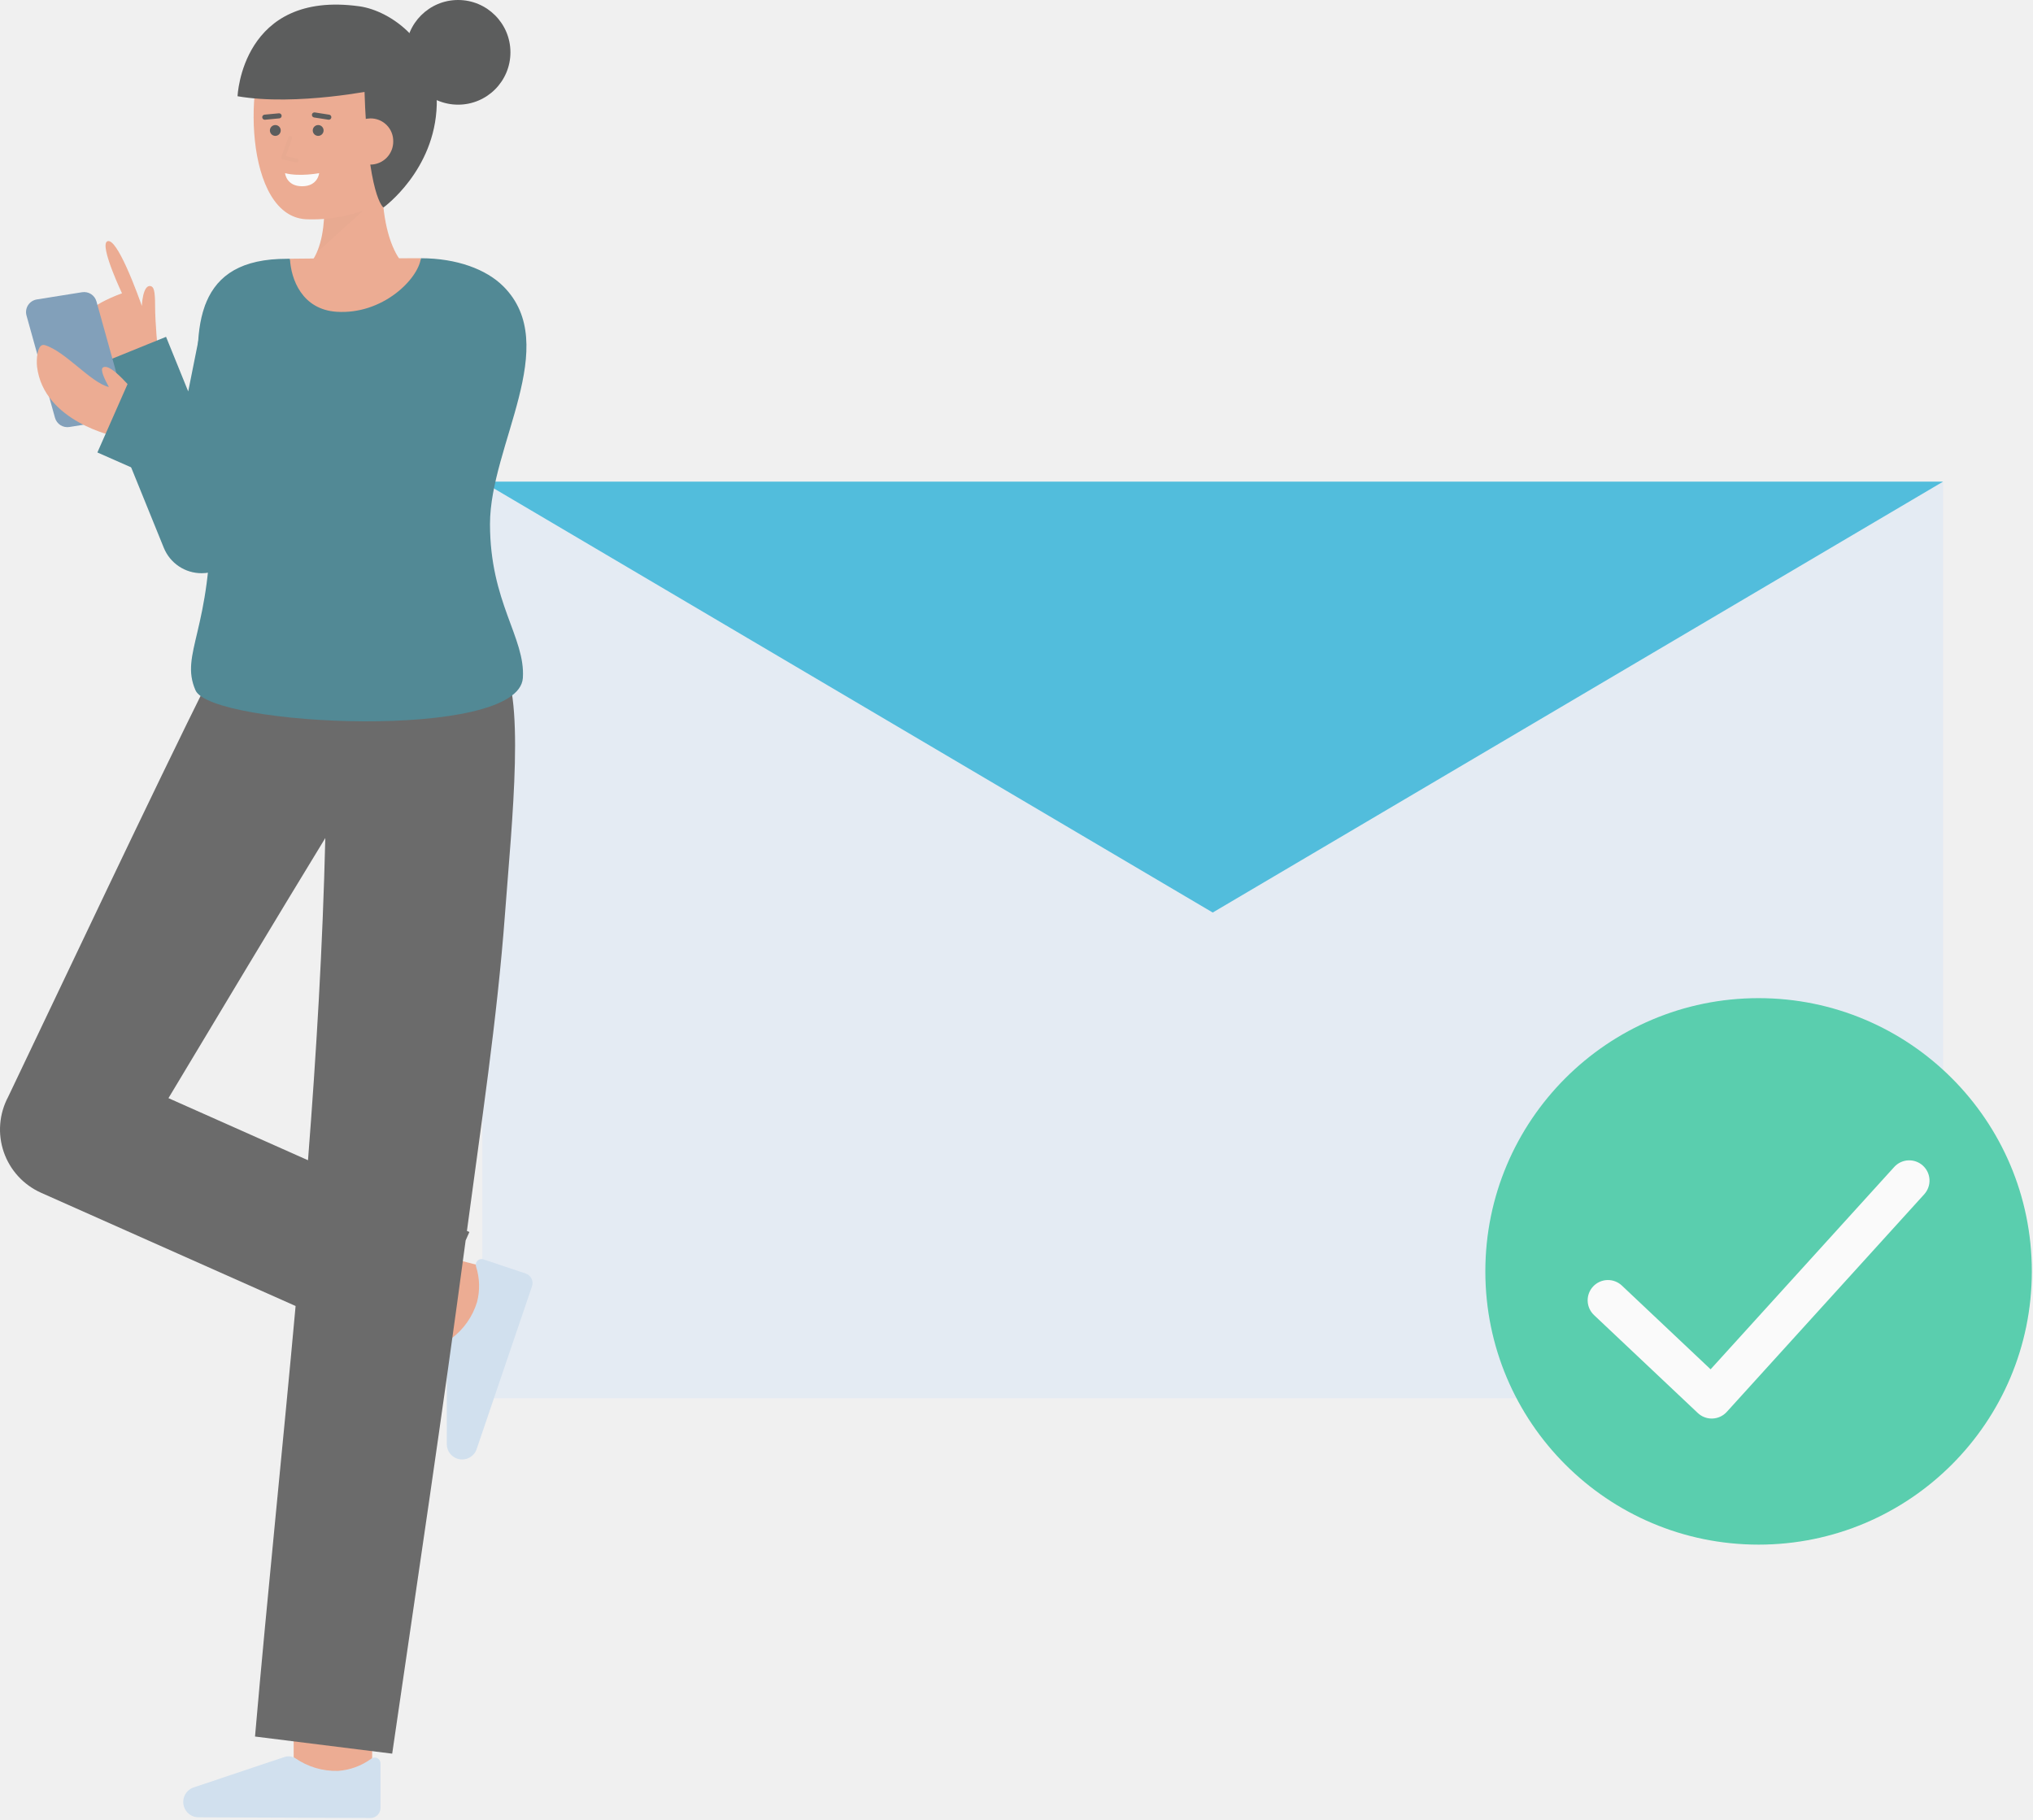
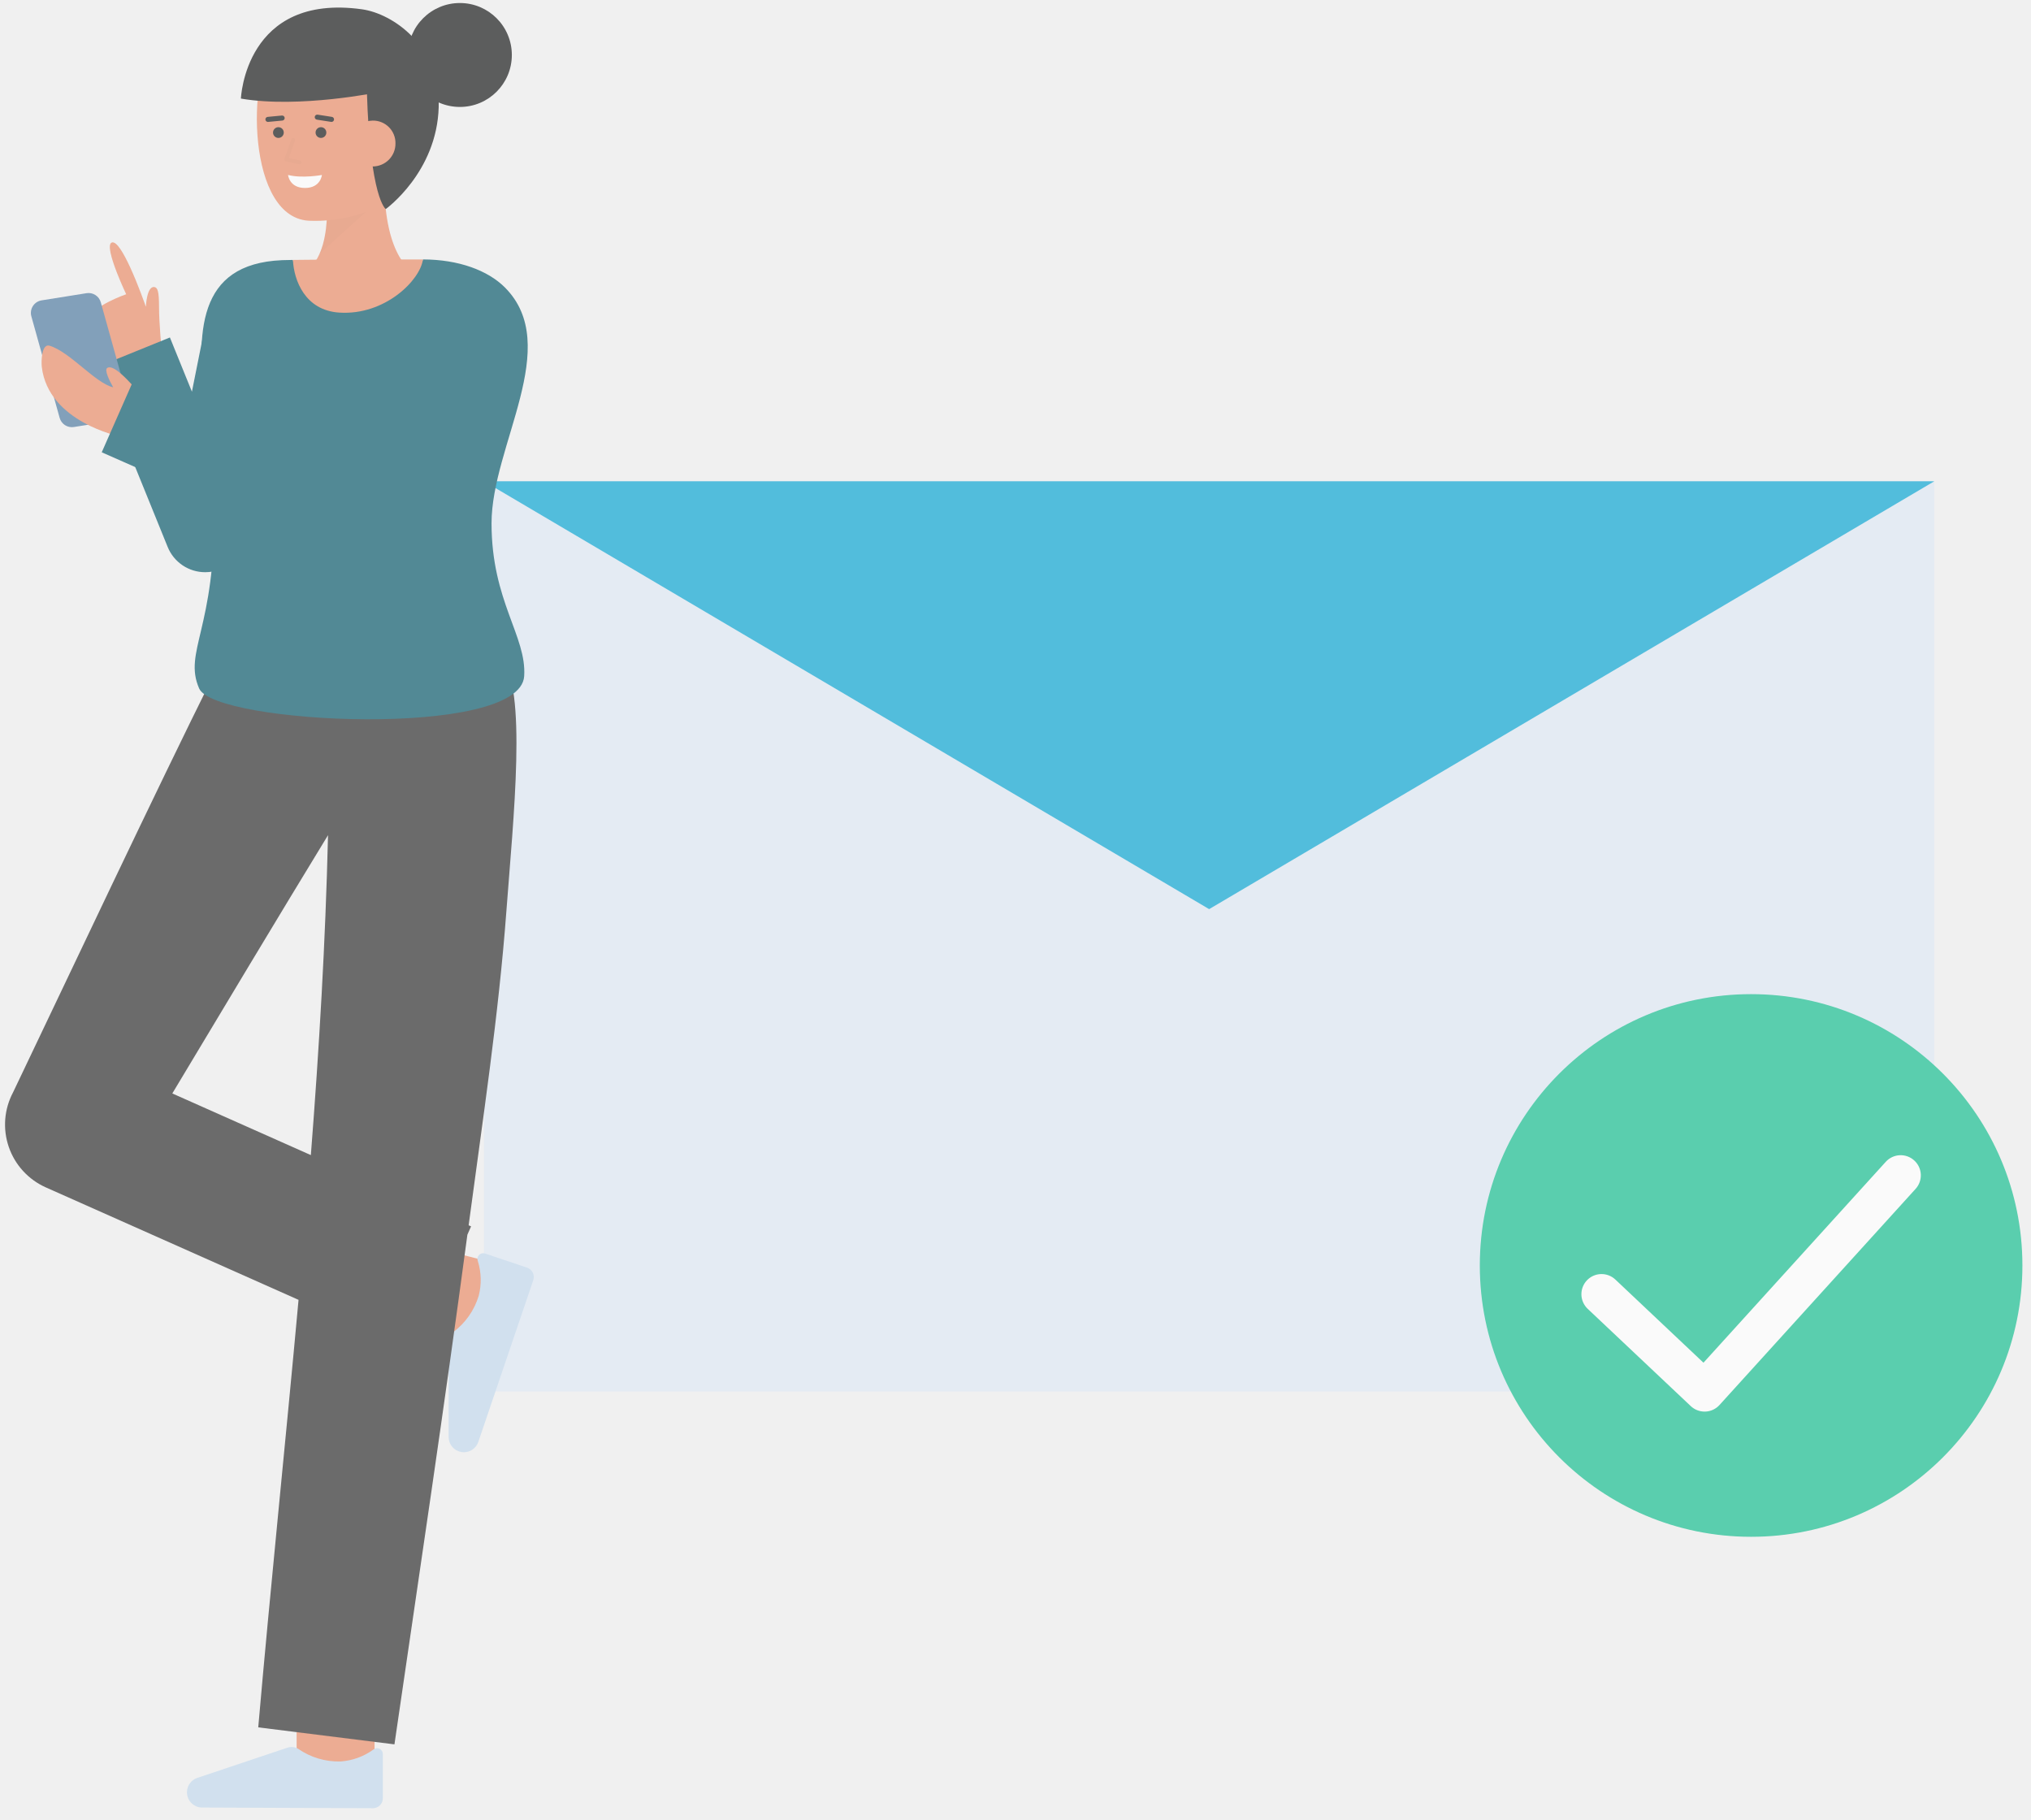
- <svg xmlns="http://www.w3.org/2000/svg" width="162" height="145" viewBox="0 0 162 145" fill="none">
+ <svg xmlns="http://www.w3.org/2000/svg" width="163" height="146" viewBox="0 0 163 146" fill="none">
  <g opacity="0.66">
-     <path d="M154.834 38.378H38.439V111.417H154.834V38.378Z" fill="#DEE8F5" />
-     <path d="M38.439 38.378L96.636 72.713L154.834 38.378H38.439Z" fill="#00A2D1" />
-     <path d="M140.133 123.08C152.158 123.08 161.906 113.332 161.906 101.308C161.906 89.283 152.158 79.535 140.133 79.535C128.108 79.535 118.36 89.283 118.36 101.308C118.36 113.332 128.108 123.08 140.133 123.08Z" fill="#0CBC8B" />
-     <path d="M136.4 113.034C135.987 113.034 135.59 112.876 135.29 112.593L127.02 104.789C126.708 104.495 126.526 104.089 126.513 103.66C126.501 103.232 126.659 102.816 126.953 102.504C127.248 102.192 127.654 102.01 128.083 101.997C128.511 101.985 128.927 102.143 129.239 102.437L136.31 109.11L150.94 92.989C151.228 92.671 151.63 92.481 152.059 92.46C152.487 92.44 152.906 92.59 153.223 92.878C153.541 93.166 153.731 93.569 153.752 93.997C153.773 94.425 153.622 94.844 153.334 95.162L137.597 112.504C137.452 112.663 137.278 112.792 137.083 112.882C136.888 112.973 136.677 113.024 136.462 113.033C136.441 113.033 136.421 113.034 136.4 113.034Z" fill="white" />
-     <path d="M8.983 29.8C8.983 29.8 6.754 26.259 6.845 25.3C6.936 24.341 9.722 23.371 9.722 23.371C9.722 23.371 9.319 22.523 8.96 21.592C8.546 20.518 8.189 19.334 8.578 19.216C8.953 19.102 9.522 20.077 10.043 21.211C10.712 22.666 11.303 24.381 11.303 24.381C11.303 24.381 11.365 22.687 11.991 22.795C12.249 22.839 12.358 23.145 12.358 24.359C12.358 25.743 12.575 27.9 12.575 27.9L8.983 29.8Z" fill="#E98862" />
-     <path d="M16.06 45.675C15.414 45.675 14.783 45.483 14.248 45.122C13.712 44.761 13.296 44.249 13.053 43.651L7.218 29.28L13.232 26.839L14.998 31.19L16.385 24.259L22.751 25.533L19.244 43.066C19.108 43.751 18.754 44.373 18.235 44.84C17.717 45.307 17.061 45.595 16.367 45.661C16.264 45.671 16.162 45.675 16.06 45.675Z" fill="#005365" />
-     <path d="M5.526 34.025L9.135 33.449C9.277 33.426 9.412 33.374 9.533 33.295C9.653 33.217 9.755 33.114 9.833 32.993C9.91 32.872 9.961 32.736 9.983 32.594C10.004 32.452 9.996 32.307 9.957 32.169L7.686 24.019C7.619 23.777 7.465 23.569 7.255 23.434C7.044 23.299 6.79 23.246 6.543 23.285L2.934 23.861C2.792 23.884 2.656 23.936 2.536 24.015C2.416 24.093 2.314 24.196 2.236 24.317C2.159 24.438 2.107 24.574 2.086 24.716C2.064 24.858 2.073 25.003 2.112 25.141L4.382 33.291C4.45 33.532 4.603 33.741 4.814 33.876C5.025 34.011 5.279 34.064 5.526 34.025Z" fill="#49769E" />
-     <path d="M38.226 107.299C32.814 105.932 32.281 105.728 32.106 105.661L34.343 99.823C34.325 99.816 34.302 99.807 34.274 99.798C34.714 99.943 37.463 100.658 39.757 101.238L38.226 107.299Z" fill="#E98862" />
-     <path d="M37.983 115.465C37.929 115.624 37.842 115.771 37.729 115.895C37.615 116.019 37.478 116.119 37.324 116.187C37.171 116.256 37.005 116.292 36.837 116.294C36.669 116.295 36.502 116.262 36.347 116.197C36.133 116.105 35.949 115.955 35.817 115.763C35.685 115.571 35.611 115.345 35.603 115.112L35.607 107.437C35.608 107.289 35.64 107.142 35.703 107.007C35.765 106.873 35.856 106.753 35.969 106.657C36.946 105.929 37.663 104.908 38.015 103.742C38.253 102.822 38.227 101.853 37.941 100.947C37.91 100.866 37.903 100.777 37.921 100.691C37.938 100.606 37.98 100.527 38.04 100.464C38.101 100.401 38.178 100.357 38.263 100.336C38.348 100.315 38.437 100.319 38.52 100.348L41.894 101.479C41.993 101.512 42.085 101.565 42.164 101.634C42.243 101.703 42.308 101.787 42.354 101.881C42.401 101.975 42.428 102.077 42.435 102.182C42.442 102.287 42.428 102.392 42.395 102.491L37.983 115.465Z" fill="#C1D8ED" />
-     <path d="M23.41 142.262C23.41 142.262 23.39 135.788 23.39 135.214H29.642C29.642 135.786 29.663 142.242 29.663 142.242L23.41 142.262Z" fill="#E98862" />
-     <path d="M39.793 52.609C35.781 48.597 17.142 54.008 17.142 54.008L17.125 54.125L16.744 53.91C12.003 63.438 5.29 77.699 0.645 87.411C0.29 88.079 0.077 88.813 0.017 89.567C-0.042 90.32 0.054 91.079 0.299 91.794C0.545 92.509 0.935 93.166 1.445 93.724C1.955 94.282 2.575 94.73 3.265 95.039L23.555 104.066C22.514 115.51 21.317 126.946 20.321 138.372L31.252 139.736C33.239 126.104 35.282 112.488 37.105 98.839L37.403 98.17L37.207 98.083C38.325 89.674 39.612 81.275 40.242 72.806C40.777 65.603 41.951 54.767 39.793 52.609ZM13.424 87.503C17.336 80.983 21.939 73.299 25.922 66.777C25.718 75.341 25.21 83.898 24.543 92.45L13.424 87.503Z" fill="#262626" />
-     <path d="M11.338 31.889L9.209 34.777C9.209 34.777 3.488 33.63 2.952 29.223C2.89 28.715 2.943 27.311 3.572 27.5C5.209 27.99 7.247 30.503 8.676 30.837C8.35 30.253 7.952 29.429 8.209 29.278C8.883 28.881 10.698 31.274 11.338 31.889Z" fill="#E98862" />
-     <path d="M32.836 21.639C32.836 21.639 30.441 20.61 30.441 14.32L25.629 13.83C25.629 13.83 26.621 19.388 24.368 21.363L32.836 21.639Z" fill="#E98862" />
+     <path d="M155.239 38.62H38.843V111.659H155.239V38.62Z" fill="#DEE8F5" />
+     <path d="M38.843 38.62L97.041 72.954L155.239 38.62H38.843Z" fill="#00A2D1" />
+     <path d="M140.537 123.322C152.562 123.322 162.31 113.574 162.31 101.549C162.31 89.524 152.562 79.776 140.537 79.776C128.512 79.776 118.764 89.524 118.764 101.549C118.764 113.574 128.512 123.322 140.537 123.322Z" fill="#0CBC8B" />
+     <path d="M136.804 113.275C136.391 113.275 135.994 113.118 135.694 112.834L127.424 105.031C127.112 104.736 126.93 104.33 126.917 103.902C126.905 103.473 127.063 103.057 127.357 102.745C127.652 102.433 128.058 102.251 128.486 102.239C128.915 102.226 129.331 102.385 129.643 102.679L136.714 109.352L151.344 93.231C151.632 92.913 152.034 92.723 152.463 92.702C152.891 92.681 153.31 92.832 153.627 93.12C153.945 93.408 154.135 93.81 154.156 94.238C154.177 94.667 154.026 95.086 153.738 95.403L138.001 112.745C137.856 112.904 137.682 113.033 137.487 113.124C137.292 113.215 137.081 113.266 136.866 113.274C136.845 113.275 136.825 113.275 136.804 113.275Z" fill="white" />
+     <path d="M9.387 30.042C9.387 30.042 7.158 26.5 7.249 25.541C7.34 24.582 10.127 23.612 10.127 23.612C10.127 23.612 9.724 22.764 9.364 21.834C8.95 20.76 8.594 19.575 8.982 19.457C9.357 19.343 9.926 20.318 10.447 21.452C11.117 22.907 11.708 24.622 11.708 24.622C11.708 24.622 11.769 22.929 12.396 23.036C12.653 23.081 12.762 23.387 12.763 24.601C12.763 25.984 12.979 28.142 12.979 28.142L9.387 30.042Z" fill="#E98862" />
+     <path d="M16.465 45.917C15.819 45.917 15.188 45.725 14.652 45.364C14.116 45.003 13.7 44.491 13.458 43.893L7.622 29.523L13.636 27.081L15.403 31.432L16.79 24.501L23.155 25.775L19.649 43.308C19.512 43.993 19.158 44.615 18.64 45.082C18.121 45.549 17.466 45.837 16.771 45.903C16.668 45.913 16.566 45.917 16.465 45.917Z" fill="#005365" />
+     <path d="M5.93 34.266L9.539 33.691C9.681 33.668 9.816 33.616 9.937 33.537C10.057 33.458 10.159 33.355 10.237 33.234C10.314 33.114 10.366 32.978 10.387 32.836C10.408 32.694 10.4 32.549 10.361 32.41L8.09 24.261C8.023 24.019 7.87 23.811 7.659 23.676C7.448 23.54 7.194 23.487 6.947 23.527L3.338 24.103C3.196 24.125 3.06 24.178 2.94 24.256C2.82 24.335 2.718 24.438 2.64 24.559C2.563 24.68 2.511 24.816 2.49 24.958C2.469 25.1 2.477 25.245 2.516 25.383L4.787 33.533C4.854 33.774 5.007 33.982 5.218 34.118C5.429 34.253 5.683 34.306 5.93 34.266Z" fill="#49769E" />
+     <path d="M38.63 107.54C33.218 106.173 32.685 105.969 32.51 105.903L34.747 100.064C34.729 100.057 34.706 100.049 34.678 100.04C35.118 100.184 37.867 100.9 40.161 101.479L38.63 107.54Z" fill="#E98862" />
+     <path d="M38.387 115.707C38.333 115.866 38.246 116.013 38.133 116.137C38.02 116.261 37.882 116.361 37.728 116.429C37.575 116.498 37.409 116.534 37.241 116.536C37.073 116.537 36.906 116.504 36.751 116.438C36.537 116.347 36.353 116.197 36.221 116.005C36.089 115.812 36.015 115.587 36.007 115.354L36.011 107.679C36.012 107.53 36.044 107.384 36.107 107.249C36.169 107.114 36.26 106.995 36.373 106.899C37.35 106.171 38.067 105.149 38.419 103.984C38.657 103.064 38.632 102.095 38.346 101.189C38.314 101.107 38.307 101.019 38.325 100.933C38.342 100.847 38.384 100.769 38.444 100.706C38.505 100.643 38.582 100.599 38.667 100.578C38.752 100.557 38.841 100.561 38.924 100.589L42.297 101.721C42.397 101.754 42.489 101.807 42.568 101.876C42.647 101.945 42.712 102.029 42.758 102.123C42.805 102.217 42.832 102.319 42.839 102.424C42.846 102.529 42.832 102.634 42.799 102.733L38.387 115.707Z" fill="#C1D8ED" />
+     <path d="M23.815 142.504C23.815 142.504 23.794 136.029 23.794 135.456H30.046C30.046 136.028 30.067 142.484 30.067 142.484L23.815 142.504Z" fill="#E98862" />
+     <path d="M40.197 52.851C36.185 48.839 17.547 54.25 17.547 54.25L17.53 54.367L17.148 54.152C12.407 63.68 5.694 77.94 1.05 87.653C0.695 88.321 0.481 89.055 0.421 89.808C0.362 90.562 0.458 91.32 0.704 92.036C0.949 92.751 1.339 93.408 1.85 93.966C2.36 94.524 2.979 94.972 3.67 95.28L23.96 104.308C22.918 115.752 21.721 127.187 20.726 138.614L31.657 139.978C33.643 126.346 35.686 112.73 37.51 99.081L37.807 98.412L37.611 98.325C38.73 89.916 40.017 81.517 40.646 73.047C41.181 65.845 42.355 55.009 40.197 52.851ZM13.829 87.745C17.741 81.224 22.344 73.541 26.326 67.019C26.122 75.582 25.615 84.14 24.948 92.692L13.829 87.745Z" fill="#262626" />
+     <path d="M11.742 32.13L9.614 35.019C9.614 35.019 3.893 33.872 3.356 29.464C3.294 28.957 3.348 27.553 3.976 27.741C5.614 28.232 7.651 30.745 9.081 31.079C8.754 30.495 8.357 29.67 8.613 29.52C9.288 29.123 11.102 31.516 11.742 32.13Z" fill="#E98862" />
+     <path d="M33.24 21.881C33.24 21.881 30.846 20.852 30.846 14.562L26.033 14.072C26.033 14.072 27.025 19.63 24.773 21.604L33.24 21.881Z" fill="#E98862" />
    <g opacity="0.15">
-       <path opacity="0.15" d="M25.244 20.113L28.935 16.778L25.839 17C25.836 18.065 25.634 19.121 25.244 20.113Z" fill="black" />
+       <path opacity="0.15" d="M25.648 20.355L29.34 17.02L26.243 17.241C26.241 18.307 26.038 19.363 25.648 20.355Z" fill="black" />
    </g>
-     <path d="M32.933 11.677C32.76 13.6 31.873 15.479 30.251 16.229C28.487 17.102 26.537 17.53 24.57 17.476C19.346 17.476 19.405 5.591 21.681 3.097C23.956 0.603 31.307 1.462 32.501 5.223C33.118 7.169 33.098 9.847 32.933 11.677Z" fill="#E98862" />
-     <path d="M25.354 10.827C25.592 10.827 25.785 10.633 25.785 10.395C25.785 10.157 25.592 9.964 25.354 9.964C25.116 9.964 24.922 10.157 24.922 10.395C24.922 10.633 25.116 10.827 25.354 10.827Z" fill="#0F1011" />
-     <path d="M21.939 10.827C22.177 10.827 22.37 10.633 22.37 10.395C22.37 10.157 22.177 9.964 21.939 9.964C21.701 9.964 21.507 10.157 21.507 10.395C21.507 10.633 21.701 10.827 21.939 10.827Z" fill="#0F1011" />
-     <path d="M21.102 9.541C21.049 9.542 20.998 9.522 20.96 9.486C20.922 9.45 20.899 9.4 20.896 9.348C20.894 9.295 20.912 9.244 20.947 9.204C20.982 9.165 21.031 9.14 21.083 9.136L22.221 9.029C22.275 9.024 22.328 9.041 22.369 9.075C22.41 9.109 22.436 9.158 22.442 9.212C22.445 9.238 22.442 9.265 22.434 9.29C22.426 9.316 22.413 9.339 22.396 9.36C22.379 9.38 22.358 9.397 22.335 9.41C22.311 9.422 22.286 9.43 22.259 9.432L21.122 9.54L21.102 9.541Z" fill="#0F1011" />
-     <path d="M26.201 9.541C26.192 9.541 26.181 9.54 26.172 9.538L25.027 9.36C25 9.356 24.975 9.347 24.952 9.333C24.929 9.319 24.909 9.301 24.893 9.279C24.877 9.258 24.866 9.233 24.86 9.208C24.853 9.182 24.852 9.155 24.856 9.128C24.86 9.102 24.869 9.076 24.883 9.054C24.897 9.031 24.916 9.011 24.937 8.995C24.959 8.98 24.983 8.968 25.009 8.962C25.035 8.956 25.062 8.955 25.088 8.959L26.234 9.138C26.284 9.146 26.329 9.172 26.36 9.212C26.392 9.252 26.407 9.302 26.403 9.353C26.4 9.403 26.377 9.451 26.34 9.485C26.303 9.52 26.255 9.54 26.204 9.54L26.201 9.541Z" fill="#0F1011" />
-     <path d="M25.432 13.798C25.432 13.798 23.859 14.096 22.714 13.798C22.714 13.798 22.809 14.842 24.073 14.842C25.338 14.842 25.432 13.798 25.432 13.798Z" fill="white" />
-     <path d="M29.038 7.052C29.295 15.738 30.557 16.533 30.557 16.533C30.557 16.533 34.666 13.58 34.803 8.34C34.933 3.427 31.109 0.847 28.64 0.503C19.259 -0.801 18.93 7.669 18.93 7.669C23.638 8.477 30.051 7.143 30.051 7.143" fill="#0F1011" />
-     <path d="M27.677 11.264C27.674 11.506 27.719 11.746 27.81 11.971C27.9 12.195 28.035 12.4 28.205 12.572C28.375 12.745 28.578 12.881 28.801 12.975C29.024 13.068 29.264 13.116 29.506 13.116C29.748 13.116 29.988 13.068 30.212 12.975C30.435 12.881 30.638 12.745 30.808 12.572C30.978 12.4 31.112 12.195 31.203 11.971C31.293 11.746 31.338 11.506 31.335 11.264C31.339 11.023 31.295 10.783 31.204 10.559C31.114 10.336 30.979 10.132 30.809 9.962C30.638 9.791 30.435 9.657 30.211 9.566C29.987 9.476 29.748 9.431 29.506 9.435C28.204 9.5 27.677 10.254 27.677 11.264Z" fill="#E98862" />
-     <path d="M36.504 8.34C38.807 8.34 40.674 6.473 40.674 4.17C40.674 1.867 38.807 0 36.504 0C34.201 0 32.334 1.867 32.334 4.17C32.334 6.473 34.201 8.34 36.504 8.34Z" fill="#0F1011" />
-     <path d="M40.111 22.819C38.751 21.458 36.401 20.58 33.537 20.577C33.323 22.247 23.182 22.253 23.105 20.616C22.718 20.622 22.417 20.628 22.23 20.636C15.347 20.934 15.367 26.48 16.044 32.611L10.381 30.113L7.761 36.053L16.774 40.028C16.78 40.207 16.784 40.385 16.787 40.564C16.903 50.228 14.291 52.05 15.578 55.004C16.825 57.871 41.337 59.062 41.665 54.018C41.873 50.809 39.045 48.007 39.045 41.752C39.045 35.497 44.8 27.508 40.111 22.819Z" fill="#005365" />
-     <path d="M23.105 20.616C23.182 22.253 24.073 24.662 26.821 24.843C30.483 25.084 33.323 22.247 33.537 20.577H33.529C29.923 20.577 25.208 20.583 23.105 20.616Z" fill="#E98862" />
+     <path d="M33.337 11.919C33.164 13.841 32.277 15.721 30.655 16.471C28.892 17.344 26.942 17.772 24.975 17.718C19.75 17.718 19.809 5.833 22.085 3.339C24.361 0.845 31.711 1.703 32.905 5.465C33.523 7.411 33.502 10.089 33.337 11.919Z" fill="#E98862" />
+     <path d="M25.759 11.068C25.997 11.068 26.19 10.875 26.19 10.637C26.19 10.399 25.997 10.206 25.759 10.206C25.52 10.206 25.327 10.399 25.327 10.637C25.327 10.875 25.52 11.068 25.759 11.068Z" fill="#0F1011" />
+     <path d="M22.343 11.068C22.581 11.068 22.774 10.875 22.774 10.637C22.774 10.399 22.581 10.206 22.343 10.206C22.105 10.206 21.912 10.399 21.912 10.637C21.912 10.875 22.105 11.068 22.343 11.068Z" fill="#0F1011" />
+     <path d="M21.506 9.783C21.454 9.784 21.403 9.764 21.364 9.728C21.326 9.692 21.303 9.642 21.3 9.59C21.298 9.537 21.316 9.486 21.351 9.446C21.386 9.407 21.435 9.382 21.488 9.379L22.626 9.271C22.679 9.266 22.732 9.283 22.773 9.317C22.814 9.351 22.841 9.4 22.846 9.454C22.849 9.48 22.846 9.507 22.838 9.532C22.83 9.558 22.818 9.581 22.801 9.602C22.784 9.622 22.763 9.639 22.739 9.652C22.716 9.664 22.69 9.672 22.663 9.674L21.526 9.782L21.506 9.783Z" fill="#0F1011" />
+     <path d="M26.606 9.783C26.596 9.783 26.586 9.782 26.576 9.78L25.431 9.602C25.405 9.598 25.379 9.589 25.357 9.575C25.334 9.561 25.314 9.543 25.298 9.521C25.282 9.5 25.27 9.475 25.264 9.449C25.258 9.423 25.257 9.396 25.261 9.37C25.265 9.344 25.274 9.318 25.288 9.295C25.302 9.273 25.32 9.253 25.342 9.237C25.363 9.221 25.388 9.21 25.414 9.204C25.44 9.198 25.467 9.197 25.493 9.201L26.639 9.379C26.689 9.388 26.734 9.414 26.765 9.454C26.796 9.494 26.812 9.544 26.808 9.594C26.804 9.645 26.782 9.692 26.745 9.727C26.708 9.762 26.66 9.782 26.609 9.782L26.606 9.783Z" fill="#0F1011" />
+     <path d="M25.836 14.04C25.836 14.04 24.263 14.337 23.119 14.04C23.119 14.04 23.213 15.084 24.477 15.084C25.742 15.084 25.836 14.04 25.836 14.04Z" fill="white" />
+     <path d="M29.443 7.294C29.7 15.979 30.961 16.775 30.961 16.775C30.961 16.775 35.07 13.822 35.208 8.582C35.338 3.669 31.514 1.089 29.045 0.745C19.664 -0.56 19.334 7.911 19.334 7.911C24.043 8.718 30.455 7.385 30.455 7.385" fill="#0F1011" />
+     <path d="M28.082 11.506C28.079 11.748 28.124 11.988 28.214 12.213C28.305 12.437 28.439 12.642 28.609 12.814C28.779 12.986 28.982 13.123 29.205 13.216C29.429 13.31 29.668 13.358 29.91 13.358C30.153 13.358 30.392 13.31 30.616 13.216C30.839 13.123 31.042 12.986 31.212 12.814C31.382 12.642 31.516 12.437 31.607 12.213C31.697 11.988 31.742 11.748 31.739 11.506C31.743 11.264 31.699 11.025 31.608 10.801C31.518 10.577 31.384 10.374 31.213 10.204C31.042 10.033 30.839 9.898 30.615 9.808C30.392 9.717 30.152 9.673 29.911 9.677C28.608 9.741 28.082 10.496 28.082 11.506Z" fill="#E98862" />
+     <path d="M36.908 8.582C39.211 8.582 41.078 6.715 41.078 4.412C41.078 2.109 39.211 0.242 36.908 0.242C34.605 0.242 32.738 2.109 32.738 4.412C32.738 6.715 34.605 8.582 36.908 8.582Z" fill="#0F1011" />
+     <path d="M40.515 23.061C39.155 21.7 36.806 20.822 33.941 20.819C33.727 22.489 23.587 22.495 23.509 20.858C23.122 20.863 22.821 20.869 22.634 20.878C15.751 21.176 15.771 26.722 16.448 32.853L10.785 30.355L8.165 36.295L17.178 40.27C17.184 40.449 17.188 40.627 17.191 40.806C17.307 50.47 14.696 52.292 15.982 55.246C17.229 58.113 41.741 59.304 42.069 54.26C42.277 51.051 39.449 48.249 39.449 41.994C39.449 35.739 45.205 27.75 40.515 23.061Z" fill="#005365" />
+     <path d="M23.509 20.858C23.587 22.495 24.477 24.904 27.225 25.085C30.887 25.326 33.727 22.489 33.942 20.819H33.933C30.327 20.819 25.612 20.825 23.509 20.858Z" fill="#E98862" />
    <g opacity="0.15">
-       <path opacity="0.15" d="M23.63 12.937C23.619 12.937 23.609 12.936 23.598 12.934L22.537 12.701C22.516 12.696 22.497 12.687 22.48 12.675C22.463 12.662 22.449 12.646 22.439 12.628C22.428 12.609 22.422 12.589 22.421 12.568C22.419 12.547 22.422 12.526 22.429 12.506L22.985 10.935C22.999 10.899 23.026 10.87 23.061 10.854C23.097 10.837 23.137 10.836 23.173 10.849C23.209 10.861 23.239 10.888 23.257 10.923C23.274 10.957 23.277 10.997 23.265 11.034L22.765 12.446L23.662 12.643C23.698 12.651 23.729 12.672 23.751 12.702C23.772 12.732 23.782 12.768 23.778 12.805C23.774 12.841 23.756 12.875 23.729 12.899C23.702 12.924 23.667 12.937 23.63 12.937Z" fill="black" />
+       <path opacity="0.15" d="M24.034 13.179C24.024 13.179 24.013 13.178 24.002 13.175L22.941 12.942C22.921 12.938 22.901 12.929 22.884 12.916C22.867 12.904 22.853 12.888 22.843 12.869C22.833 12.851 22.826 12.83 22.825 12.809C22.823 12.788 22.826 12.767 22.833 12.747L23.389 11.176C23.403 11.14 23.43 11.111 23.466 11.095C23.501 11.079 23.541 11.077 23.577 11.09C23.614 11.103 23.644 11.13 23.661 11.164C23.678 11.199 23.681 11.239 23.669 11.275L23.169 12.688L24.066 12.885C24.102 12.893 24.134 12.914 24.155 12.943C24.176 12.973 24.186 13.01 24.182 13.046C24.178 13.082 24.161 13.116 24.134 13.141C24.106 13.165 24.071 13.179 24.034 13.179Z" fill="black" />
    </g>
-     <path d="M15.818 144.807C15.649 144.806 15.483 144.771 15.329 144.703C15.176 144.635 15.037 144.536 14.924 144.412C14.81 144.289 14.723 144.143 14.668 143.984C14.613 143.825 14.591 143.656 14.604 143.489C14.622 143.256 14.706 143.034 14.847 142.848C14.987 142.662 15.177 142.52 15.396 142.438L22.673 140.001C22.814 139.954 22.963 139.938 23.111 139.955C23.259 139.971 23.401 140.019 23.528 140.096C24.529 140.79 25.725 141.145 26.942 141.108C27.89 141.041 28.8 140.708 29.569 140.149C29.636 140.093 29.718 140.058 29.805 140.048C29.891 140.037 29.979 140.051 30.058 140.089C30.137 140.126 30.203 140.185 30.25 140.259C30.296 140.333 30.321 140.419 30.321 140.506V144.064C30.321 144.169 30.3 144.273 30.26 144.37C30.22 144.467 30.161 144.555 30.086 144.629C30.012 144.703 29.924 144.762 29.826 144.802C29.729 144.842 29.625 144.862 29.52 144.862L15.818 144.807Z" fill="#C1D8ED" />
+     <path d="M16.222 145.048C16.053 145.048 15.887 145.012 15.733 144.944C15.58 144.876 15.441 144.778 15.328 144.654C15.214 144.53 15.127 144.384 15.072 144.225C15.017 144.067 14.995 143.898 15.008 143.73C15.026 143.498 15.11 143.276 15.251 143.089C15.391 142.903 15.581 142.761 15.8 142.68L23.077 140.242C23.218 140.195 23.367 140.18 23.515 140.196C23.663 140.213 23.805 140.261 23.932 140.337C24.933 141.032 26.129 141.386 27.346 141.35C28.294 141.282 29.204 140.95 29.973 140.39C30.04 140.335 30.122 140.3 30.209 140.289C30.295 140.279 30.383 140.293 30.462 140.33C30.541 140.368 30.607 140.427 30.654 140.501C30.701 140.575 30.725 140.66 30.725 140.747V144.306C30.725 144.411 30.704 144.515 30.664 144.612C30.624 144.709 30.565 144.797 30.49 144.871C30.416 144.945 30.328 145.004 30.23 145.043C30.133 145.083 30.029 145.104 29.924 145.103L16.222 145.048Z" fill="#C1D8ED" />
  </g>
</svg>
